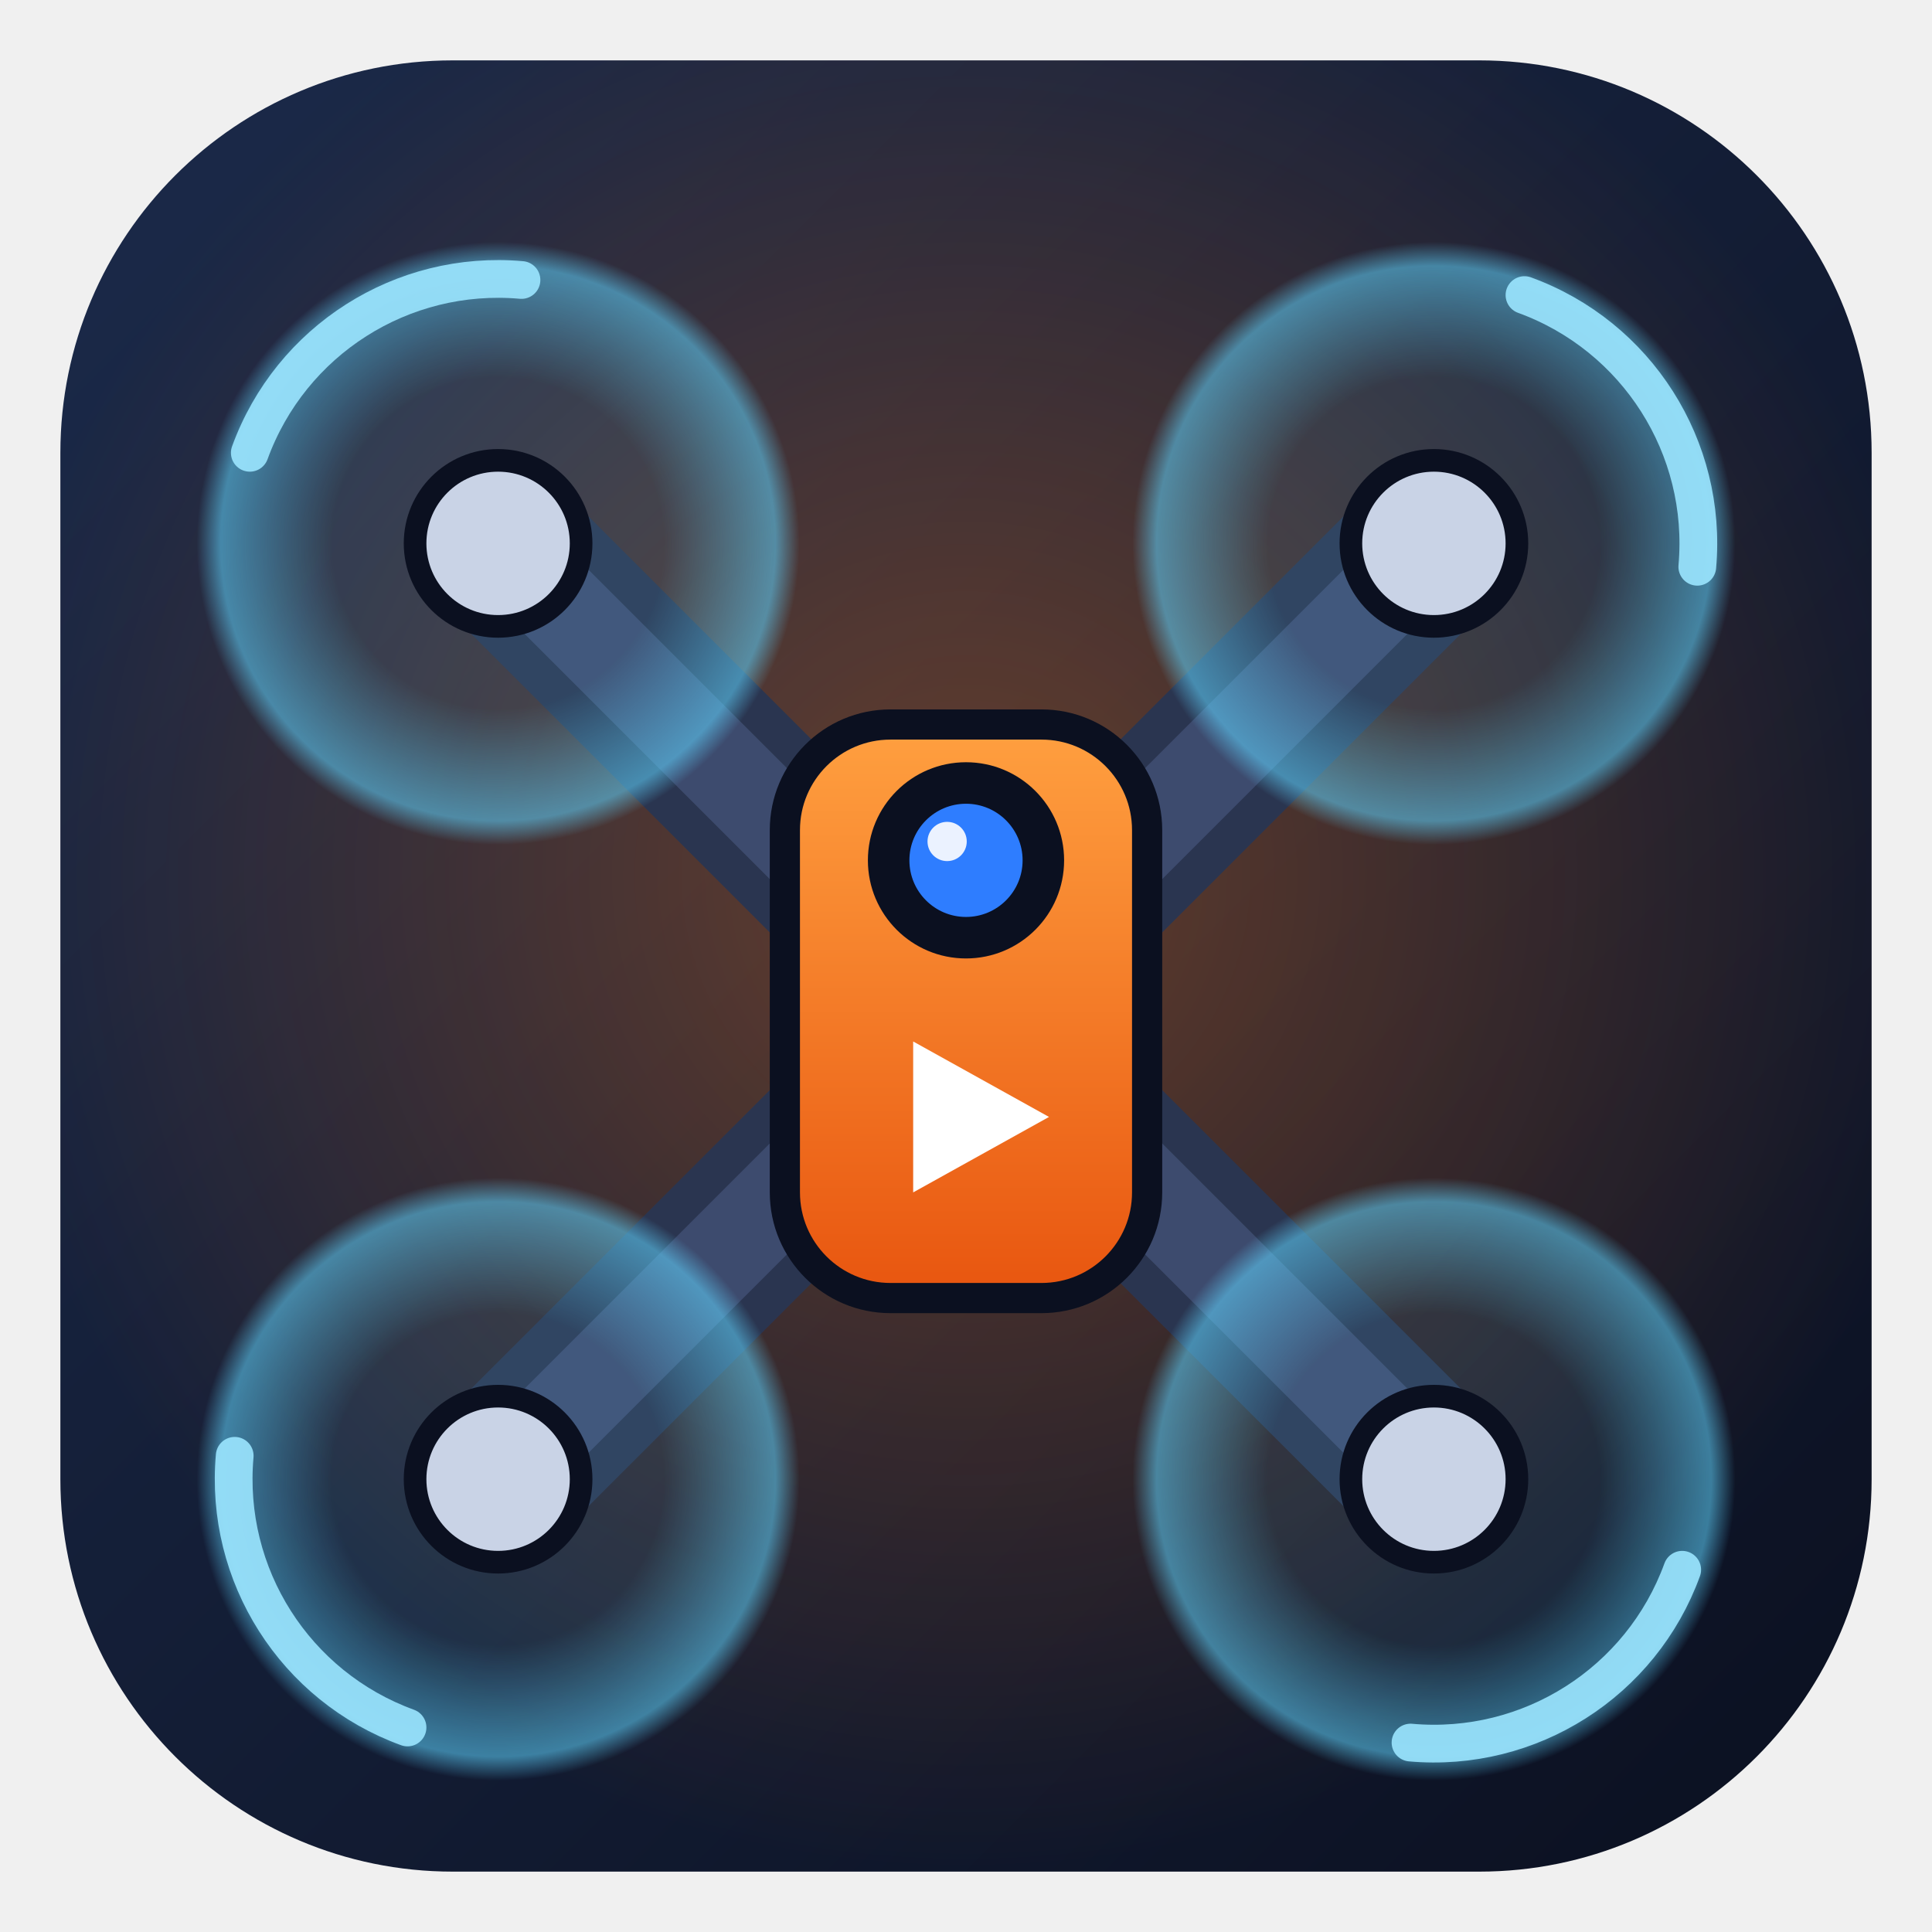
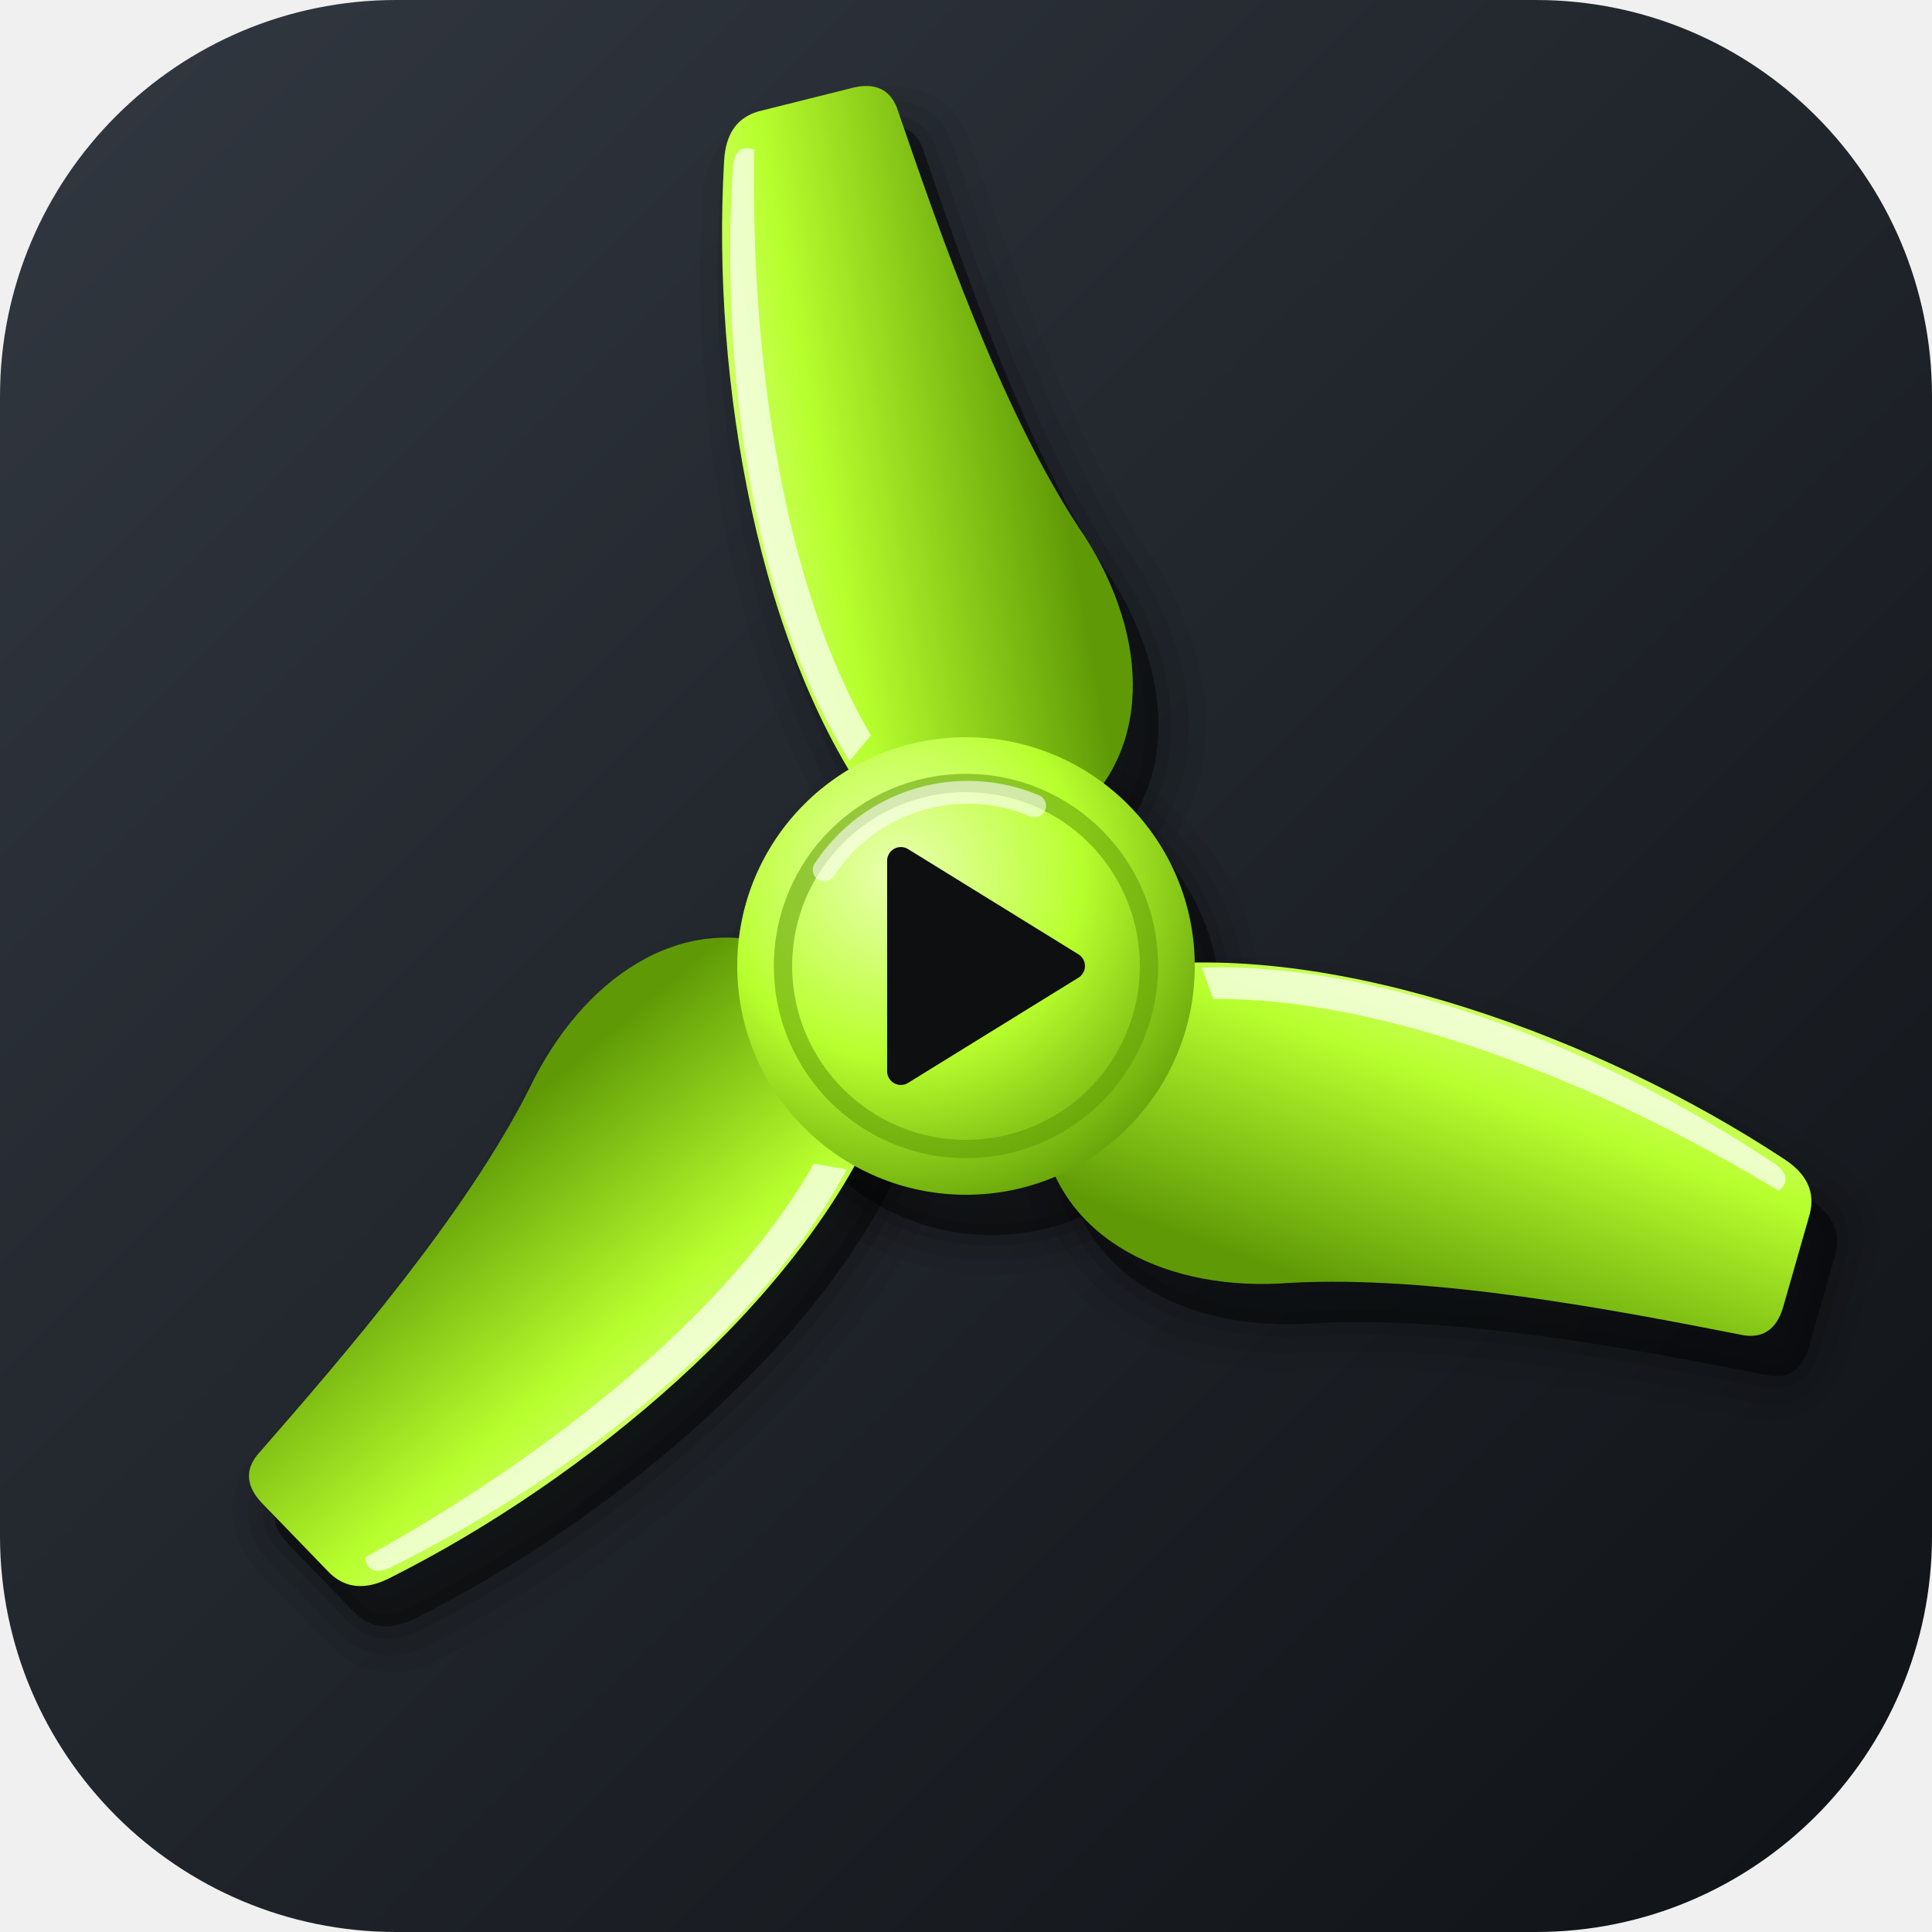
- <svg xmlns="http://www.w3.org/2000/svg" viewBox="0 0 256 256" width="256" height="256">
+ <svg xmlns="http://www.w3.org/2000/svg" viewBox="0 0 1024 1024" width="1024" height="1024">
  <defs>
    <linearGradient id="bg" x1="0" y1="0" x2="1" y2="1">
-       <stop offset="0" stop-color="#1b2a4a" />
-       <stop offset="1" stop-color="#0b1020" />
+       <stop offset="0" stop-color="#323841" />
+       <stop offset="1" stop-color="#0f1216" />
    </linearGradient>
-     <radialGradient id="glow" cx="0.5" cy="0.45" r="0.55">
-       <stop offset="0" stop-color="#ff7a1a" stop-opacity="0.35" />
-       <stop offset="1" stop-color="#ff7a1a" stop-opacity="0" />
+     <linearGradient id="blade" gradientUnits="userSpaceOnUse" x1="0" y1="-118" x2="30" y2="80">
+       <stop offset="0" stop-color="#eaffb0" />
+       <stop offset="0.45" stop-color="#b8ff2e" />
+       <stop offset="1" stop-color="#5f9a06" />
+     </linearGradient>
+     <radialGradient id="hub" cx="0.35" cy="0.3" r="0.8">
+       <stop offset="0" stop-color="#eaffb0" />
+       <stop offset="0.5" stop-color="#b8ff2e" />
+       <stop offset="1" stop-color="#5f9a06" />
    </radialGradient>
-     <radialGradient id="prop" cx="0.5" cy="0.5" r="0.5">
-       <stop offset="0.55" stop-color="#5fd4ff" stop-opacity="0.10" />
-       <stop offset="0.92" stop-color="#5fd4ff" stop-opacity="0.55" />
-       <stop offset="1" stop-color="#5fd4ff" stop-opacity="0" />
-     </radialGradient>
-     <linearGradient id="body" x1="0" y1="0" x2="0" y2="1">
-       <stop offset="0" stop-color="#ffa040" />
-       <stop offset="1" stop-color="#e8550f" />
-     </linearGradient>
  </defs>
-   <rect x="8" y="8" width="240" height="240" rx="52" fill="url(#bg)" />
-   <rect x="8" y="8" width="240" height="240" rx="52" fill="url(#glow)" />
-   <g transform="translate(128 134)">
-     <g stroke="#2a3550" stroke-width="22" stroke-linecap="round">
-       <line x1="-62" y1="-62" x2="62" y2="62" />
-       <line x1="62" y1="-62" x2="-62" y2="62" />
+   <rect width="1024" height="1024" rx="210" fill="url(#bg)" />
+   <g transform="translate(512.0,512.0) scale(0.97)">
+     <g transform="translate(14,22)" fill="#000000" fill-opacity="0.18" stroke="#000000" stroke-linejoin="round">
+       <g stroke-width="44" stroke-opacity="0.05">
+         <path d="M 82,-40 C 170,-96 320,-118 440,-112 Q 462,-111 467,-96 L 480,-52 Q 484,-37 469,-32 C 400,-12 305,16 240,52 C 185,84 120,88 82,50 Z" transform="rotate(-90) scale(1,1.18)" />
+         <path d="M 82,-40 C 170,-96 320,-118 440,-112 Q 462,-111 467,-96 L 480,-52 Q 484,-37 469,-32 C 400,-12 305,16 240,52 C 185,84 120,88 82,50 Z" transform="rotate(30) scale(1,1.18)" />
+         <path d="M 82,-40 C 170,-96 320,-118 440,-112 Q 462,-111 467,-96 L 480,-52 Q 484,-37 469,-32 C 400,-12 305,16 240,52 C 185,84 120,88 82,50 Z" transform="rotate(150) scale(1,1.18)" />
+         <circle r="125" />
+       </g>
+       <g stroke-width="28" stroke-opacity="0.07">
+         <path d="M 82,-40 C 170,-96 320,-118 440,-112 Q 462,-111 467,-96 L 480,-52 Q 484,-37 469,-32 C 400,-12 305,16 240,52 C 185,84 120,88 82,50 Z" transform="rotate(-90) scale(1,1.18)" />
+         <path d="M 82,-40 C 170,-96 320,-118 440,-112 Q 462,-111 467,-96 L 480,-52 Q 484,-37 469,-32 C 400,-12 305,16 240,52 C 185,84 120,88 82,50 Z" transform="rotate(30) scale(1,1.18)" />
+         <path d="M 82,-40 C 170,-96 320,-118 440,-112 Q 462,-111 467,-96 L 480,-52 Q 484,-37 469,-32 C 400,-12 305,16 240,52 C 185,84 120,88 82,50 Z" transform="rotate(150) scale(1,1.18)" />
+         <circle r="125" />
+       </g>
+       <g stroke-width="12" stroke-opacity="0.1">
+         <path d="M 82,-40 C 170,-96 320,-118 440,-112 Q 462,-111 467,-96 L 480,-52 Q 484,-37 469,-32 C 400,-12 305,16 240,52 C 185,84 120,88 82,50 Z" transform="rotate(-90) scale(1,1.18)" />
+         <path d="M 82,-40 C 170,-96 320,-118 440,-112 Q 462,-111 467,-96 L 480,-52 Q 484,-37 469,-32 C 400,-12 305,16 240,52 C 185,84 120,88 82,50 Z" transform="rotate(30) scale(1,1.18)" />
+         <path d="M 82,-40 C 170,-96 320,-118 440,-112 Q 462,-111 467,-96 L 480,-52 Q 484,-37 469,-32 C 400,-12 305,16 240,52 C 185,84 120,88 82,50 Z" transform="rotate(150) scale(1,1.18)" />
+         <circle r="125" />
+       </g>
    </g>
-     <g stroke="#3d4b6e" stroke-width="12" stroke-linecap="round">
-       <line x1="-62" y1="-62" x2="62" y2="62" />
-       <line x1="62" y1="-62" x2="-62" y2="62" />
+     <g transform="rotate(-90) scale(1,1.18)">
+       <path d="M 82,-40 C 170,-96 320,-118 440,-112 Q 462,-111 467,-96 L 480,-52 Q 484,-37 469,-32 C 400,-12 305,16 240,52 C 185,84 120,88 82,50 Z" fill="url(#blade)" />
+       <path d="M 112,-54 C 196,-98 322,-114 436,-108 Q 450,-107 446,-98 C 330,-100 206,-84 126,-44 Z" fill="#ffffff" fill-opacity="0.7" />
    </g>
-     <g>
-       <circle cx="-62" cy="-62" r="40" fill="url(#prop)" />
-       <circle cx="62" cy="-62" r="40" fill="url(#prop)" />
-       <circle cx="-62" cy="62" r="40" fill="url(#prop)" />
-       <circle cx="62" cy="62" r="40" fill="url(#prop)" />
+     <g transform="rotate(30) scale(1,1.18)">
+       <path d="M 82,-40 C 170,-96 320,-118 440,-112 Q 462,-111 467,-96 L 480,-52 Q 484,-37 469,-32 C 400,-12 305,16 240,52 C 185,84 120,88 82,50 Z" fill="url(#blade)" />
+       <path d="M 112,-54 C 196,-98 322,-114 436,-108 Q 450,-107 446,-98 C 330,-100 206,-84 126,-44 Z" fill="#ffffff" fill-opacity="0.7" />
    </g>
-     <g fill="none" stroke="#9be6ff" stroke-width="5" stroke-linecap="round" opacity="0.9">
-       <path d="M -94.9 -74.0 A 35 35 0 0 1 -58.9 -96.9" />
-       <path d="M 74.0 -94.9 A 35 35 0 0 1 96.9 -58.9" />
-       <path d="M -74.0 94.9 A 35 35 0 0 1 -96.9 58.9" />
-       <path d="M 94.9 74.0 A 35 35 0 0 1 58.9 96.9" />
+     <g transform="rotate(150) scale(1,1.18)">
+       <path d="M 82,-40 C 170,-96 320,-118 440,-112 Q 462,-111 467,-96 L 480,-52 Q 484,-37 469,-32 C 400,-12 305,16 240,52 C 185,84 120,88 82,50 Z" fill="url(#blade)" />
+       <path d="M 112,-54 C 196,-98 322,-114 436,-108 Q 450,-107 446,-98 C 330,-100 206,-84 126,-44 Z" fill="#ffffff" fill-opacity="0.7" />
    </g>
-     <g fill="#c9d3e6" stroke="#0b1020" stroke-width="3">
-       <circle cx="-62" cy="-62" r="11" />
-       <circle cx="62" cy="-62" r="11" />
-       <circle cx="-62" cy="62" r="11" />
-       <circle cx="62" cy="62" r="11" />
-     </g>
-     <rect x="-24" y="-38" width="48" height="76" rx="14" fill="url(#body)" stroke="#0b1020" stroke-width="4" />
-     <circle cx="0" cy="-20" r="13" fill="#0b1020" />
-     <circle cx="0" cy="-20" r="7.5" fill="#2e7dff" />
-     <circle cx="-2.5" cy="-22.5" r="2.6" fill="#ffffff" opacity="0.9" />
-     <path d="M -7 4 L 11 14 L -7 24 Z" fill="#ffffff" />
+     <circle r="125" fill="url(#hub)" />
+     <circle r="100.0" fill="none" stroke="#5f9a06" stroke-opacity="0.55" stroke-width="10.0" />
+     <path d="M -35.6,-57.5 L 57.5,0 L -35.6,57.5 Z" fill="#0d0f11" stroke="#0d0f11" stroke-width="15.0" stroke-linejoin="round" />
+     <path d="M -77.5,-52.5 A 93.8,93.8 0 0 1 37.5,-87.5" fill="none" stroke="#ffffff" stroke-opacity="0.6" stroke-width="12.5" stroke-linecap="round" />
  </g>
</svg>
